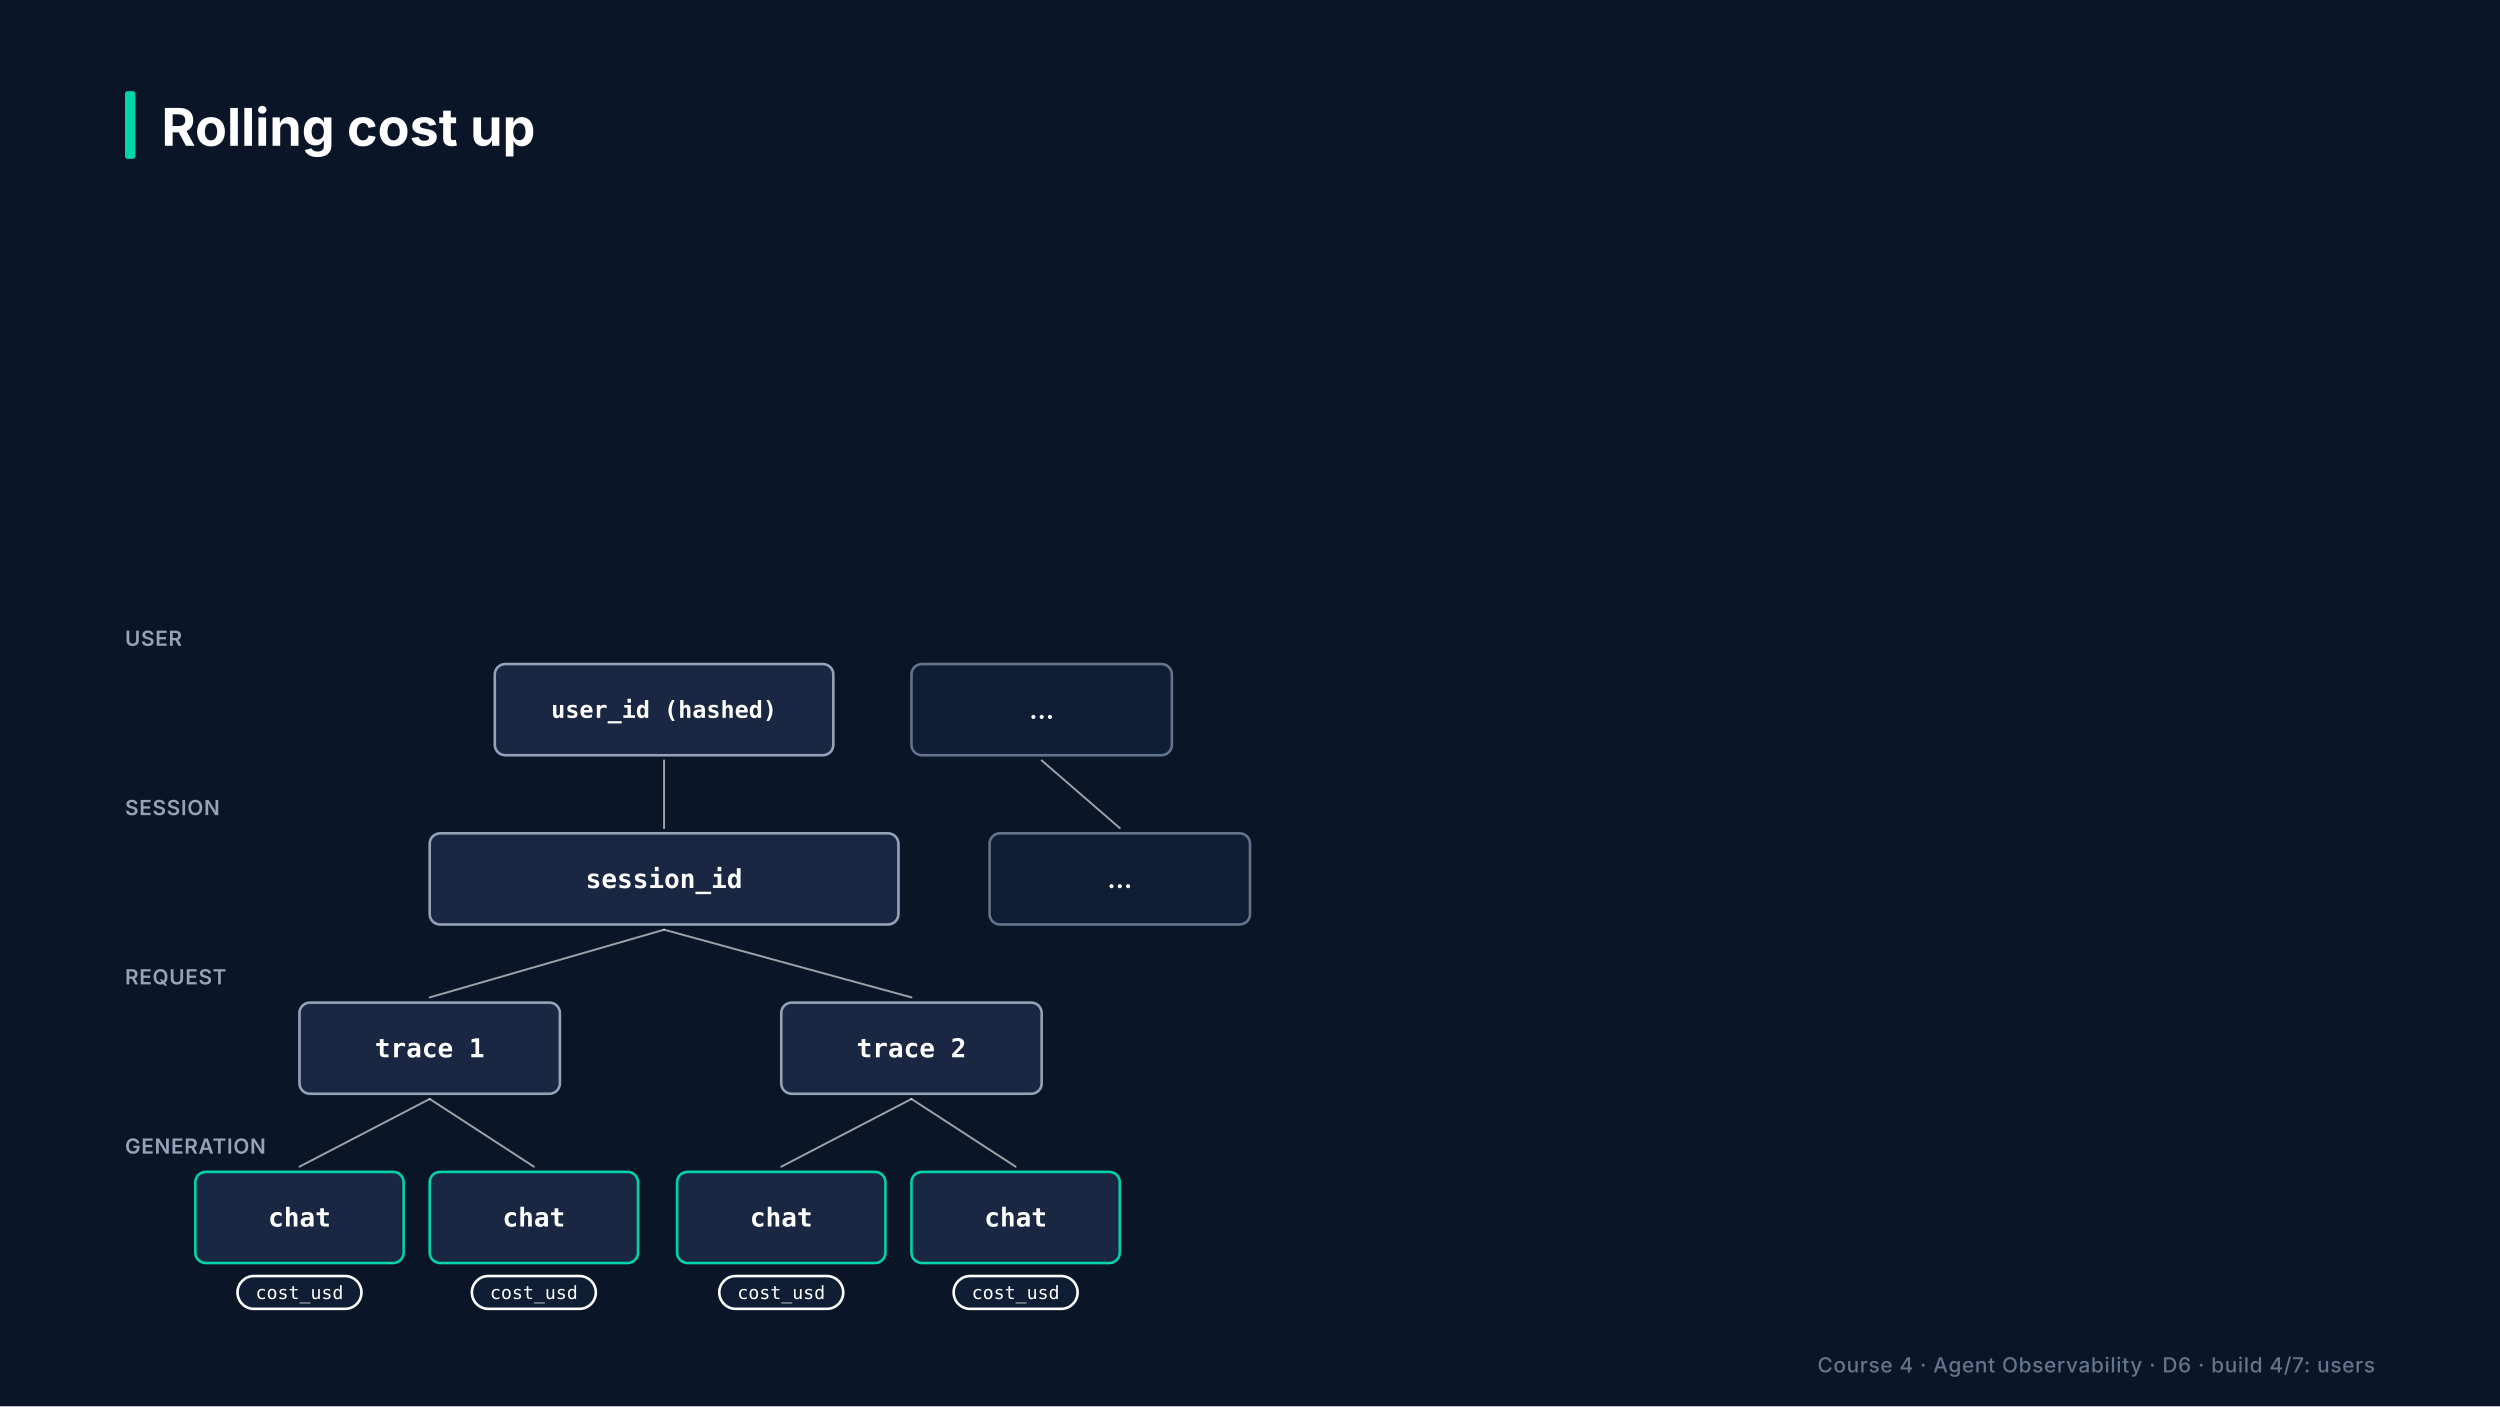
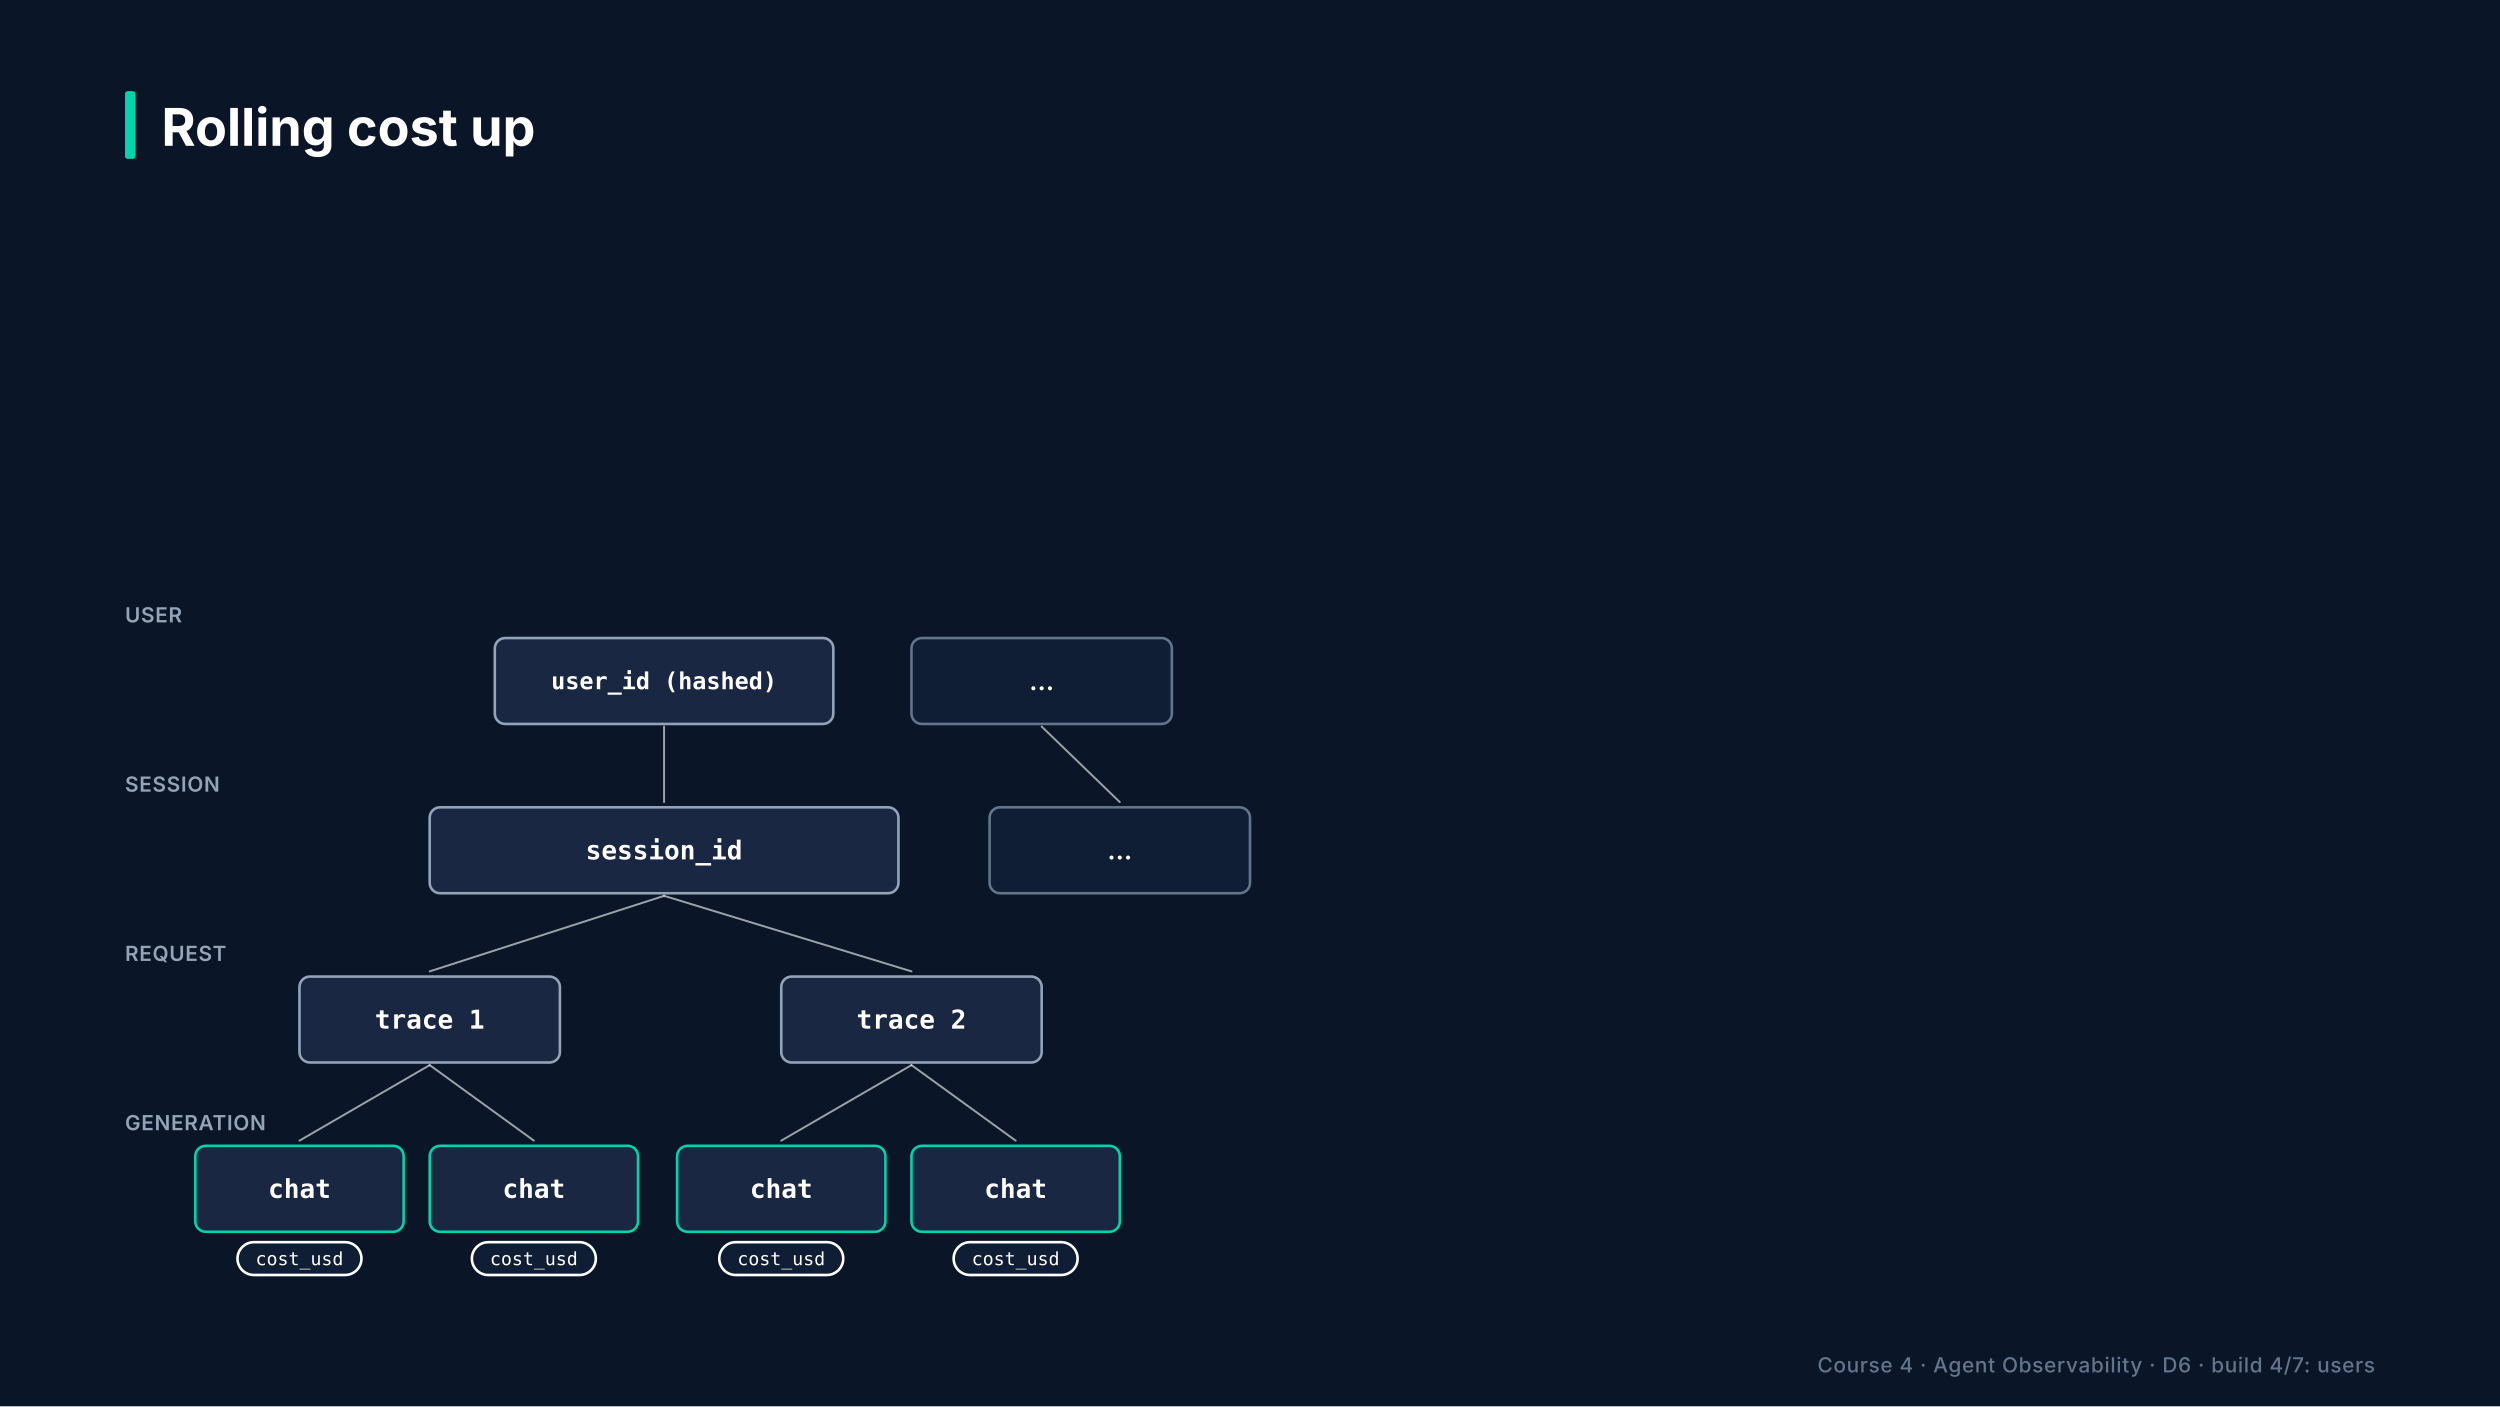
<svg xmlns="http://www.w3.org/2000/svg" viewBox="0 0 1920 1080" width="1920" height="1080" role="img" aria-labelledby="t-D6">
  <defs>
    <marker id="arr-flow" viewBox="0 0 16 16" markerWidth="16" markerHeight="16" refX="12" refY="8" orient="auto-start-reverse" markerUnits="userSpaceOnUse">
      <path d="M3 2.5 L12.5 8 L3 13.5" fill="none" stroke="#FFFFFF99" stroke-width="2.6" stroke-linecap="round" stroke-linejoin="round" />
    </marker>
    <marker id="arr-teal" viewBox="0 0 16 16" markerWidth="16" markerHeight="16" refX="12" refY="8" orient="auto-start-reverse" markerUnits="userSpaceOnUse">
      <path d="M3 2.5 L12.5 8 L3 13.5" fill="none" stroke="#00D4AA" stroke-width="2.6" stroke-linecap="round" stroke-linejoin="round" />
    </marker>
    <marker id="arr-red" viewBox="0 0 16 16" markerWidth="16" markerHeight="16" refX="12" refY="8" orient="auto-start-reverse" markerUnits="userSpaceOnUse">
      <path d="M3 2.5 L12.5 8 L3 13.5" fill="none" stroke="#FF4B4B" stroke-width="2.6" stroke-linecap="round" stroke-linejoin="round" />
    </marker>
    <marker id="arr-amber" viewBox="0 0 16 16" markerWidth="16" markerHeight="16" refX="12" refY="8" orient="auto-start-reverse" markerUnits="userSpaceOnUse">
      <path d="M3 2.5 L12.5 8 L3 13.5" fill="none" stroke="#FFB020" stroke-width="2.6" stroke-linecap="round" stroke-linejoin="round" />
    </marker>
    <marker id="arr-gray" viewBox="0 0 16 16" markerWidth="16" markerHeight="16" refX="12" refY="8" orient="auto-start-reverse" markerUnits="userSpaceOnUse">
      <path d="M3 2.5 L12.5 8 L3 13.5" fill="none" stroke="#64748B" stroke-width="2.6" stroke-linecap="round" stroke-linejoin="round" />
    </marker>
    <marker id="arr-white" viewBox="0 0 16 16" markerWidth="16" markerHeight="16" refX="12" refY="8" orient="auto-start-reverse" markerUnits="userSpaceOnUse">
      <path d="M3 2.5 L12.5 8 L3 13.5" fill="none" stroke="#FFFFFF" stroke-width="2.6" stroke-linecap="round" stroke-linejoin="round" />
    </marker>
  </defs>
  <rect width="1920" height="1080" fill="#0A1628" />
  <g id="diagram-title">
    <rect x="96" y="70" width="8" height="52" rx="2" fill="#00D4AA" />
    <text x="124" y="112" font-family="Inter, 'Inter var', 'Helvetica Neue', Arial, sans-serif" font-size="40" font-weight="700" fill="#FFFFFF">Rolling cost up</text>
    <text x="1824" y="1054" font-family="Inter, 'Inter var', 'Helvetica Neue', Arial, sans-serif" font-size="16" font-weight="500" fill="#64748B" text-anchor="end" letter-spacing="0.5">Course 4 · Agent Observability · D6 · build 4/7: users</text>
  </g>
  <g id="build-1">
-     <text x="96" y="886" font-family="Inter, 'Inter var', 'Helvetica Neue', Arial, sans-serif" font-size="16" font-weight="600" fill="#94A3B8" text-anchor="start" letter-spacing="0.5">GENERATION</text>
-     <rect x="150" y="900" width="160" height="70" rx="8" fill="#1A2742" stroke="#00D4AA" stroke-width="2" />
-     <text x="230.0" y="942.0" font-family="'JetBrains Mono', 'Fira Code', Menlo, Consolas, monospace" font-size="20" font-weight="600" fill="#FFFFFF" text-anchor="middle">chat</text>
-     <rect x="182.4" y="980" width="95.2" height="25.2" rx="12.6" fill="#0F1E35" stroke="#FFFFFF" stroke-width="2" />
-     <text x="230.0" y="997.64" font-family="'JetBrains Mono', 'Fira Code', Menlo, Consolas, monospace" font-size="14" font-weight="500" fill="#FFFFFF" text-anchor="middle">cost_usd</text>
-     <rect x="330" y="900" width="160" height="70" rx="8" fill="#1A2742" stroke="#00D4AA" stroke-width="2" />
-     <text x="410.0" y="942.0" font-family="'JetBrains Mono', 'Fira Code', Menlo, Consolas, monospace" font-size="20" font-weight="600" fill="#FFFFFF" text-anchor="middle">chat</text>
-     <rect x="362.4" y="980" width="95.2" height="25.2" rx="12.6" fill="#0F1E35" stroke="#FFFFFF" stroke-width="2" />
-     <text x="410.0" y="997.64" font-family="'JetBrains Mono', 'Fira Code', Menlo, Consolas, monospace" font-size="14" font-weight="500" fill="#FFFFFF" text-anchor="middle">cost_usd</text>
-     <rect x="520" y="900" width="160" height="70" rx="8" fill="#1A2742" stroke="#00D4AA" stroke-width="2" />
-     <text x="600.0" y="942.0" font-family="'JetBrains Mono', 'Fira Code', Menlo, Consolas, monospace" font-size="20" font-weight="600" fill="#FFFFFF" text-anchor="middle">chat</text>
-     <rect x="552.4" y="980" width="95.2" height="25.2" rx="12.6" fill="#0F1E35" stroke="#FFFFFF" stroke-width="2" />
-     <text x="600.0" y="997.64" font-family="'JetBrains Mono', 'Fira Code', Menlo, Consolas, monospace" font-size="14" font-weight="500" fill="#FFFFFF" text-anchor="middle">cost_usd</text>
-     <rect x="700" y="900" width="160" height="70" rx="8" fill="#1A2742" stroke="#00D4AA" stroke-width="2" />
-     <text x="780.0" y="942.0" font-family="'JetBrains Mono', 'Fira Code', Menlo, Consolas, monospace" font-size="20" font-weight="600" fill="#FFFFFF" text-anchor="middle">chat</text>
-     <rect x="732.4" y="980" width="95.2" height="25.2" rx="12.6" fill="#0F1E35" stroke="#FFFFFF" stroke-width="2" />
-     <text x="780.0" y="997.64" font-family="'JetBrains Mono', 'Fira Code', Menlo, Consolas, monospace" font-size="14" font-weight="500" fill="#FFFFFF" text-anchor="middle">cost_usd</text>
+     <text x="96" y="868" font-family="Inter, 'Inter var', 'Helvetica Neue', Arial, sans-serif" font-size="16" font-weight="600" fill="#94A3B8" text-anchor="start" letter-spacing="0.5">GENERATION</text>
+     <rect x="150" y="880" width="160" height="66" rx="8" fill="#1A2742" stroke="#00D4AA" stroke-width="2" />
+     <text x="230.0" y="920.0" font-family="'JetBrains Mono', 'Fira Code', Menlo, Consolas, monospace" font-size="20" font-weight="600" fill="#FFFFFF" text-anchor="middle">chat</text>
+     <rect x="182.4" y="954" width="95.2" height="25.2" rx="12.6" fill="#0F1E35" stroke="#FFFFFF" stroke-width="2" />
+     <text x="230.0" y="971.64" font-family="'JetBrains Mono', 'Fira Code', Menlo, Consolas, monospace" font-size="14" font-weight="500" fill="#FFFFFF" text-anchor="middle">cost_usd</text>
+     <rect x="330" y="880" width="160" height="66" rx="8" fill="#1A2742" stroke="#00D4AA" stroke-width="2" />
+     <text x="410.0" y="920.0" font-family="'JetBrains Mono', 'Fira Code', Menlo, Consolas, monospace" font-size="20" font-weight="600" fill="#FFFFFF" text-anchor="middle">chat</text>
+     <rect x="362.4" y="954" width="95.2" height="25.2" rx="12.6" fill="#0F1E35" stroke="#FFFFFF" stroke-width="2" />
+     <text x="410.0" y="971.64" font-family="'JetBrains Mono', 'Fira Code', Menlo, Consolas, monospace" font-size="14" font-weight="500" fill="#FFFFFF" text-anchor="middle">cost_usd</text>
+     <rect x="520" y="880" width="160" height="66" rx="8" fill="#1A2742" stroke="#00D4AA" stroke-width="2" />
+     <text x="600.0" y="920.0" font-family="'JetBrains Mono', 'Fira Code', Menlo, Consolas, monospace" font-size="20" font-weight="600" fill="#FFFFFF" text-anchor="middle">chat</text>
+     <rect x="552.4" y="954" width="95.2" height="25.2" rx="12.6" fill="#0F1E35" stroke="#FFFFFF" stroke-width="2" />
+     <text x="600.0" y="971.64" font-family="'JetBrains Mono', 'Fira Code', Menlo, Consolas, monospace" font-size="14" font-weight="500" fill="#FFFFFF" text-anchor="middle">cost_usd</text>
+     <rect x="700" y="880" width="160" height="66" rx="8" fill="#1A2742" stroke="#00D4AA" stroke-width="2" />
+     <text x="780.0" y="920.0" font-family="'JetBrains Mono', 'Fira Code', Menlo, Consolas, monospace" font-size="20" font-weight="600" fill="#FFFFFF" text-anchor="middle">chat</text>
+     <rect x="732.4" y="954" width="95.2" height="25.2" rx="12.6" fill="#0F1E35" stroke="#FFFFFF" stroke-width="2" />
+     <text x="780.0" y="971.64" font-family="'JetBrains Mono', 'Fira Code', Menlo, Consolas, monospace" font-size="14" font-weight="500" fill="#FFFFFF" text-anchor="middle">cost_usd</text>
  </g>
  <g id="build-2">
-     <text x="96" y="756" font-family="Inter, 'Inter var', 'Helvetica Neue', Arial, sans-serif" font-size="16" font-weight="600" fill="#94A3B8" text-anchor="start" letter-spacing="0.5">REQUEST</text>
-     <rect x="230" y="770" width="200" height="70" rx="8" fill="#1A2742" stroke="#94A3B8" stroke-width="2" />
-     <text x="330.0" y="812.0" font-family="'JetBrains Mono', 'Fira Code', Menlo, Consolas, monospace" font-size="20" font-weight="600" fill="#FFFFFF" text-anchor="middle">trace 1</text>
-     <rect x="600" y="770" width="200" height="70" rx="8" fill="#1A2742" stroke="#94A3B8" stroke-width="2" />
-     <text x="700.0" y="812.0" font-family="'JetBrains Mono', 'Fira Code', Menlo, Consolas, monospace" font-size="20" font-weight="600" fill="#FFFFFF" text-anchor="middle">trace 2</text>
-     <path d="M230 896 L330 844" fill="none" stroke="#FFFFFF99" stroke-width="1.5" stroke-linecap="round" stroke-linejoin="round" />
-     <path d="M410 896 L330 844" fill="none" stroke="#FFFFFF99" stroke-width="1.5" stroke-linecap="round" stroke-linejoin="round" />
-     <path d="M600 896 L700 844" fill="none" stroke="#FFFFFF99" stroke-width="1.5" stroke-linecap="round" stroke-linejoin="round" />
-     <path d="M780 896 L700 844" fill="none" stroke="#FFFFFF99" stroke-width="1.5" stroke-linecap="round" stroke-linejoin="round" />
+     <text x="96" y="738" font-family="Inter, 'Inter var', 'Helvetica Neue', Arial, sans-serif" font-size="16" font-weight="600" fill="#94A3B8" text-anchor="start" letter-spacing="0.5">REQUEST</text>
+     <rect x="230" y="750" width="200" height="66" rx="8" fill="#1A2742" stroke="#94A3B8" stroke-width="2" />
+     <text x="330.0" y="790.0" font-family="'JetBrains Mono', 'Fira Code', Menlo, Consolas, monospace" font-size="20" font-weight="600" fill="#FFFFFF" text-anchor="middle">trace 1</text>
+     <rect x="600" y="750" width="200" height="66" rx="8" fill="#1A2742" stroke="#94A3B8" stroke-width="2" />
+     <text x="700.0" y="790.0" font-family="'JetBrains Mono', 'Fira Code', Menlo, Consolas, monospace" font-size="20" font-weight="600" fill="#FFFFFF" text-anchor="middle">trace 2</text>
+     <path d="M230 876 L330 818" fill="none" stroke="#FFFFFF99" stroke-width="1.5" stroke-linecap="round" stroke-linejoin="round" />
+     <path d="M410 876 L330 818" fill="none" stroke="#FFFFFF99" stroke-width="1.5" stroke-linecap="round" stroke-linejoin="round" />
+     <path d="M600 876 L700 818" fill="none" stroke="#FFFFFF99" stroke-width="1.5" stroke-linecap="round" stroke-linejoin="round" />
+     <path d="M780 876 L700 818" fill="none" stroke="#FFFFFF99" stroke-width="1.5" stroke-linecap="round" stroke-linejoin="round" />
  </g>
  <g id="build-3">
-     <text x="96" y="626" font-family="Inter, 'Inter var', 'Helvetica Neue', Arial, sans-serif" font-size="16" font-weight="600" fill="#94A3B8" text-anchor="start" letter-spacing="0.5">SESSION</text>
-     <rect x="330" y="640" width="360" height="70" rx="8" fill="#1A2742" stroke="#94A3B8" stroke-width="2" />
-     <text x="510.0" y="682.0" font-family="'JetBrains Mono', 'Fira Code', Menlo, Consolas, monospace" font-size="20" font-weight="600" fill="#FFFFFF" text-anchor="middle">session_id</text>
-     <path d="M330 766 L510 714" fill="none" stroke="#FFFFFF99" stroke-width="1.5" stroke-linecap="round" stroke-linejoin="round" />
-     <path d="M700 766 L510 714" fill="none" stroke="#FFFFFF99" stroke-width="1.5" stroke-linecap="round" stroke-linejoin="round" />
-     <rect x="760" y="640" width="200" height="70" rx="8" fill="#0F1E35" stroke="#64748B" stroke-width="2" />
-     <text x="860.0" y="682.0" font-family="Inter, 'Inter var', 'Helvetica Neue', Arial, sans-serif" font-size="20" font-weight="600" fill="#FFFFFF" text-anchor="middle">…</text>
+     <text x="96" y="608" font-family="Inter, 'Inter var', 'Helvetica Neue', Arial, sans-serif" font-size="16" font-weight="600" fill="#94A3B8" text-anchor="start" letter-spacing="0.5">SESSION</text>
+     <rect x="330" y="620" width="360" height="66" rx="8" fill="#1A2742" stroke="#94A3B8" stroke-width="2" />
+     <text x="510.0" y="660.0" font-family="'JetBrains Mono', 'Fira Code', Menlo, Consolas, monospace" font-size="20" font-weight="600" fill="#FFFFFF" text-anchor="middle">session_id</text>
+     <path d="M330 746 L510 688" fill="none" stroke="#FFFFFF99" stroke-width="1.5" stroke-linecap="round" stroke-linejoin="round" />
+     <path d="M700 746 L510 688" fill="none" stroke="#FFFFFF99" stroke-width="1.5" stroke-linecap="round" stroke-linejoin="round" />
+     <rect x="760" y="620" width="200" height="66" rx="8" fill="#0F1E35" stroke="#64748B" stroke-width="2" />
+     <text x="860.0" y="660.0" font-family="Inter, 'Inter var', 'Helvetica Neue', Arial, sans-serif" font-size="20" font-weight="600" fill="#FFFFFF" text-anchor="middle">…</text>
  </g>
  <g id="build-4">
-     <text x="96" y="496" font-family="Inter, 'Inter var', 'Helvetica Neue', Arial, sans-serif" font-size="16" font-weight="600" fill="#94A3B8" text-anchor="start" letter-spacing="0.5">USER</text>
-     <rect x="380" y="510" width="260" height="70" rx="8" fill="#1A2742" stroke="#94A3B8" stroke-width="2" />
-     <text x="510.0" y="551.3" font-family="'JetBrains Mono', 'Fira Code', Menlo, Consolas, monospace" font-size="18" font-weight="600" fill="#FFFFFF" text-anchor="middle">user_id (hashed)</text>
-     <rect x="700" y="510" width="200" height="70" rx="8" fill="#0F1E35" stroke="#64748B" stroke-width="2" />
-     <text x="800.0" y="552.0" font-family="Inter, 'Inter var', 'Helvetica Neue', Arial, sans-serif" font-size="20" font-weight="600" fill="#FFFFFF" text-anchor="middle">…</text>
-     <path d="M510 636 L510 584" fill="none" stroke="#FFFFFF99" stroke-width="1.5" stroke-linecap="round" stroke-linejoin="round" />
-     <path d="M860 636 L800 584" fill="none" stroke="#FFFFFF99" stroke-width="1.5" stroke-linecap="round" stroke-linejoin="round" />
+     <text x="96" y="478" font-family="Inter, 'Inter var', 'Helvetica Neue', Arial, sans-serif" font-size="16" font-weight="600" fill="#94A3B8" text-anchor="start" letter-spacing="0.5">USER</text>
+     <rect x="380" y="490" width="260" height="66" rx="8" fill="#1A2742" stroke="#94A3B8" stroke-width="2" />
+     <text x="510.0" y="529.3" font-family="'JetBrains Mono', 'Fira Code', Menlo, Consolas, monospace" font-size="18" font-weight="600" fill="#FFFFFF" text-anchor="middle">user_id (hashed)</text>
+     <rect x="700" y="490" width="200" height="66" rx="8" fill="#0F1E35" stroke="#64748B" stroke-width="2" />
+     <text x="800.0" y="530.0" font-family="Inter, 'Inter var', 'Helvetica Neue', Arial, sans-serif" font-size="20" font-weight="600" fill="#FFFFFF" text-anchor="middle">…</text>
+     <path d="M510 616 L510 558" fill="none" stroke="#FFFFFF99" stroke-width="1.5" stroke-linecap="round" stroke-linejoin="round" />
+     <path d="M860 616 L800 558" fill="none" stroke="#FFFFFF99" stroke-width="1.5" stroke-linecap="round" stroke-linejoin="round" />
  </g>
</svg>
